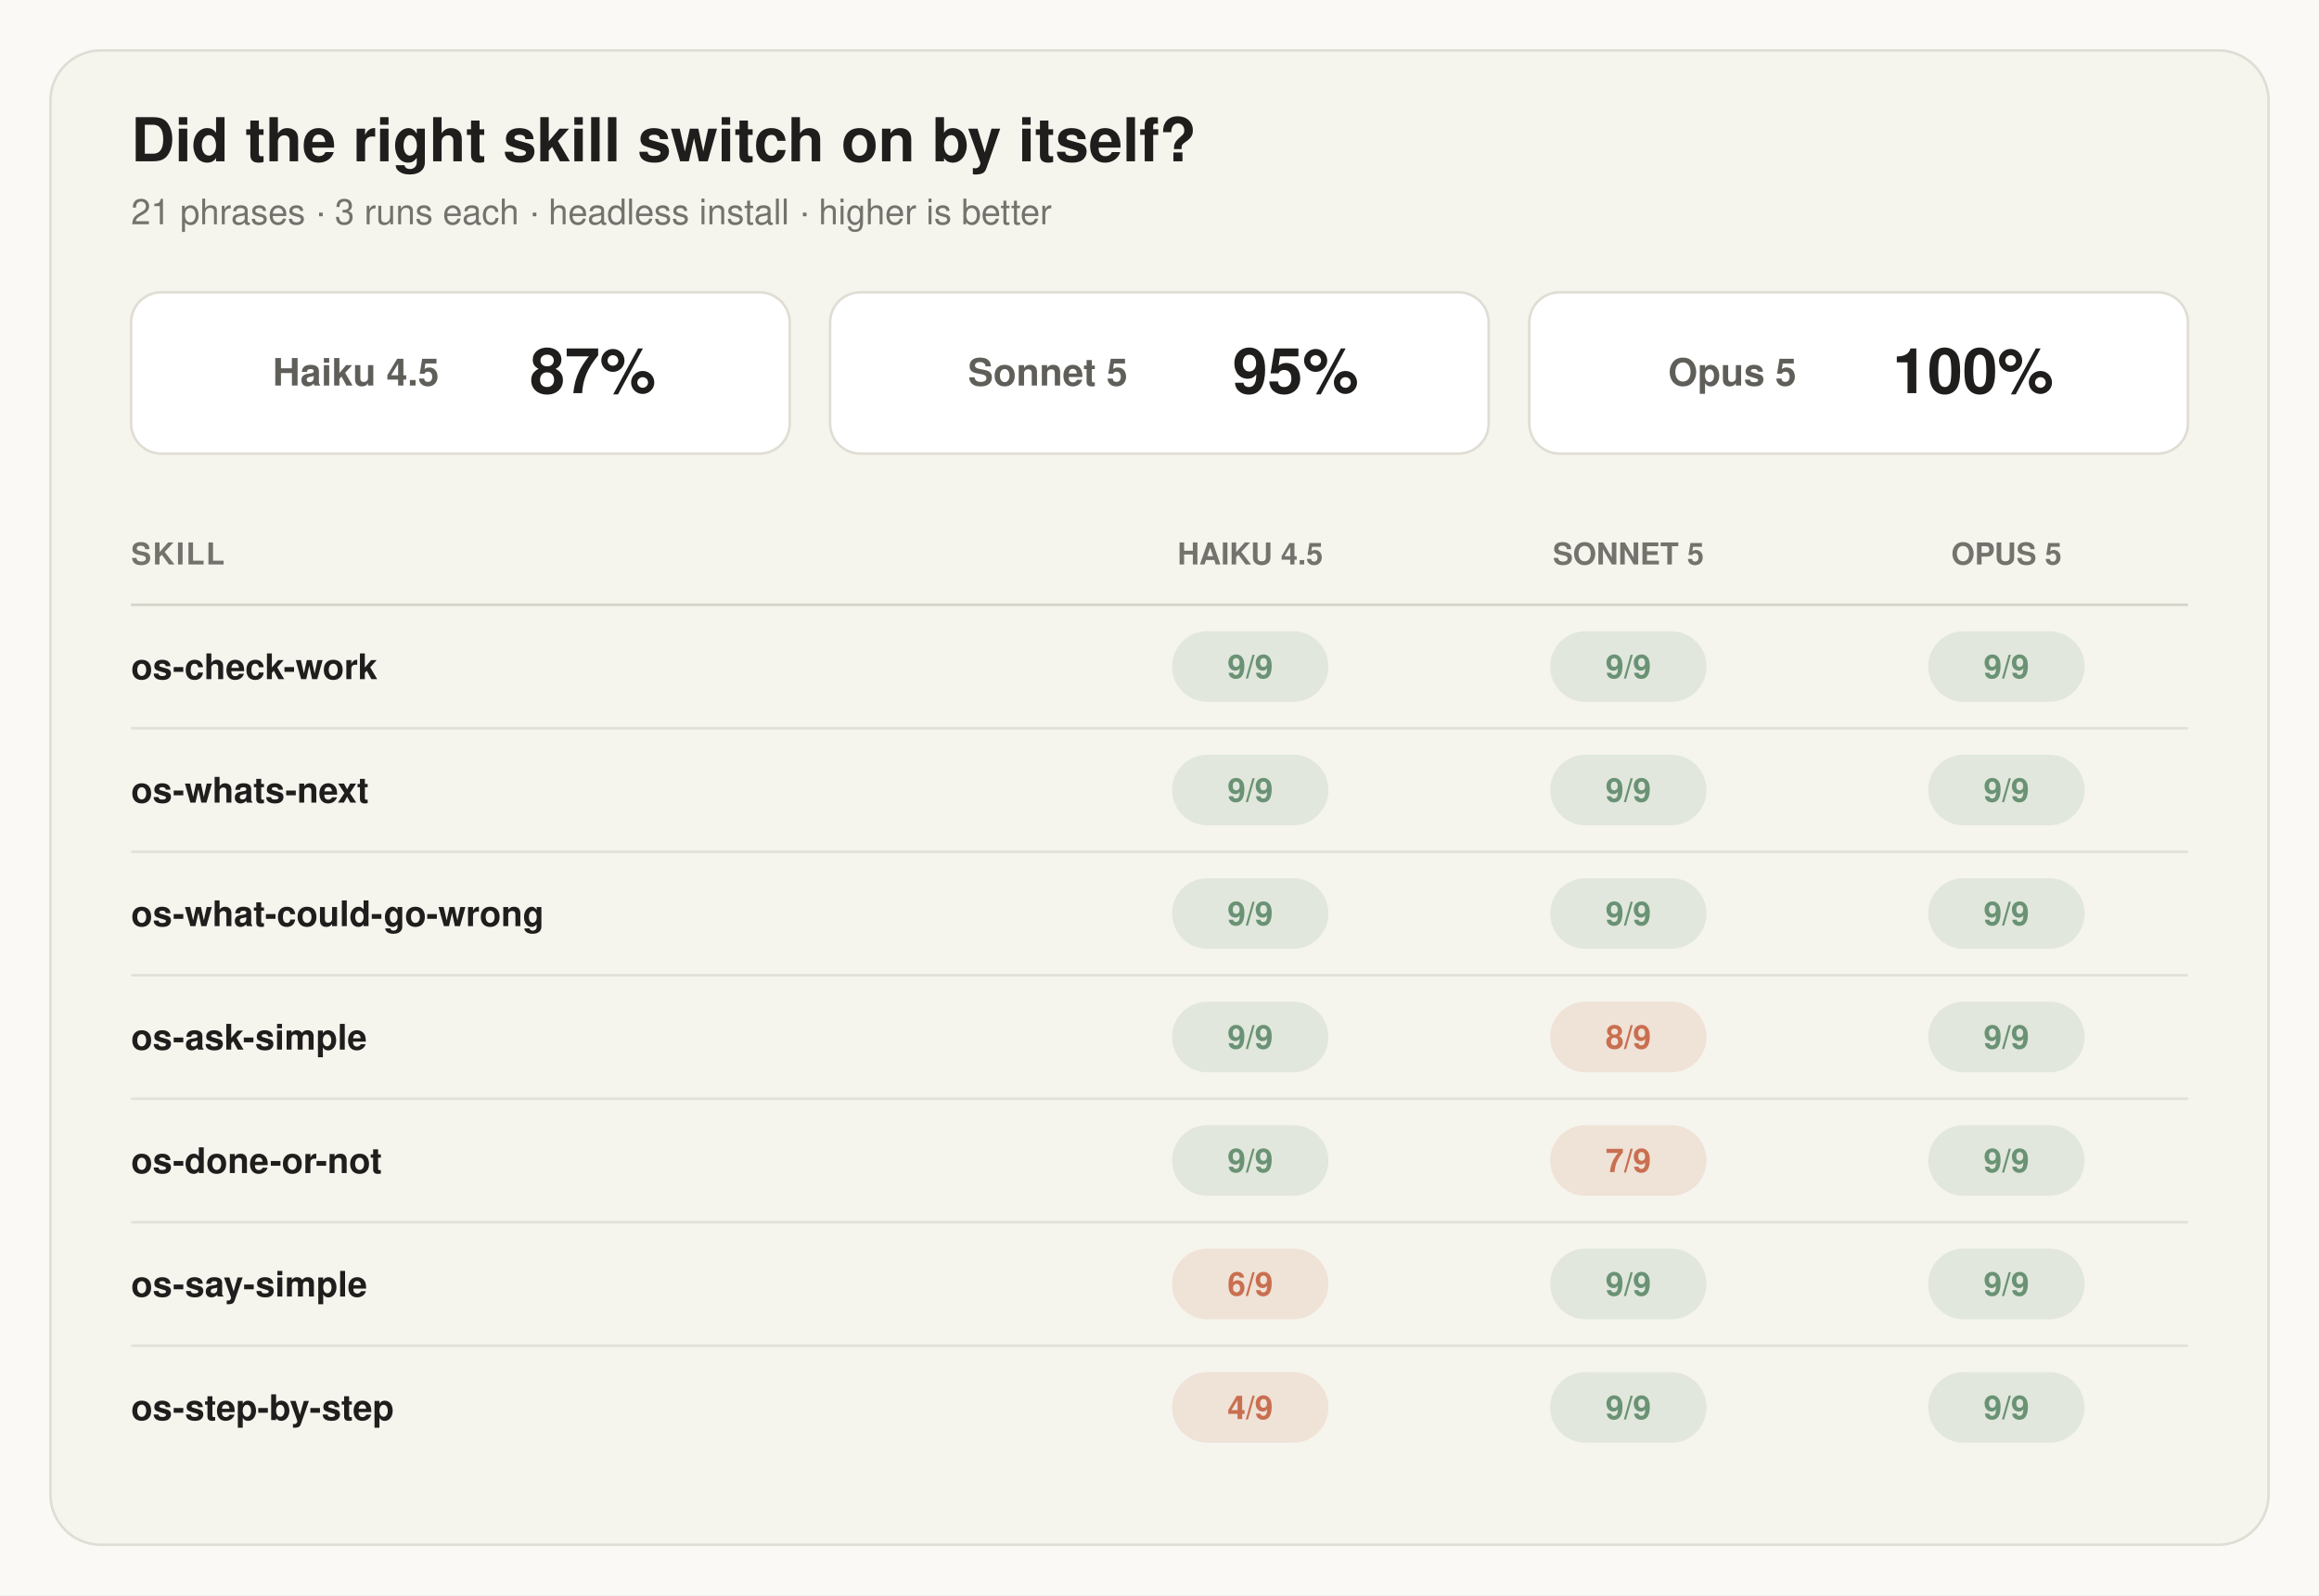
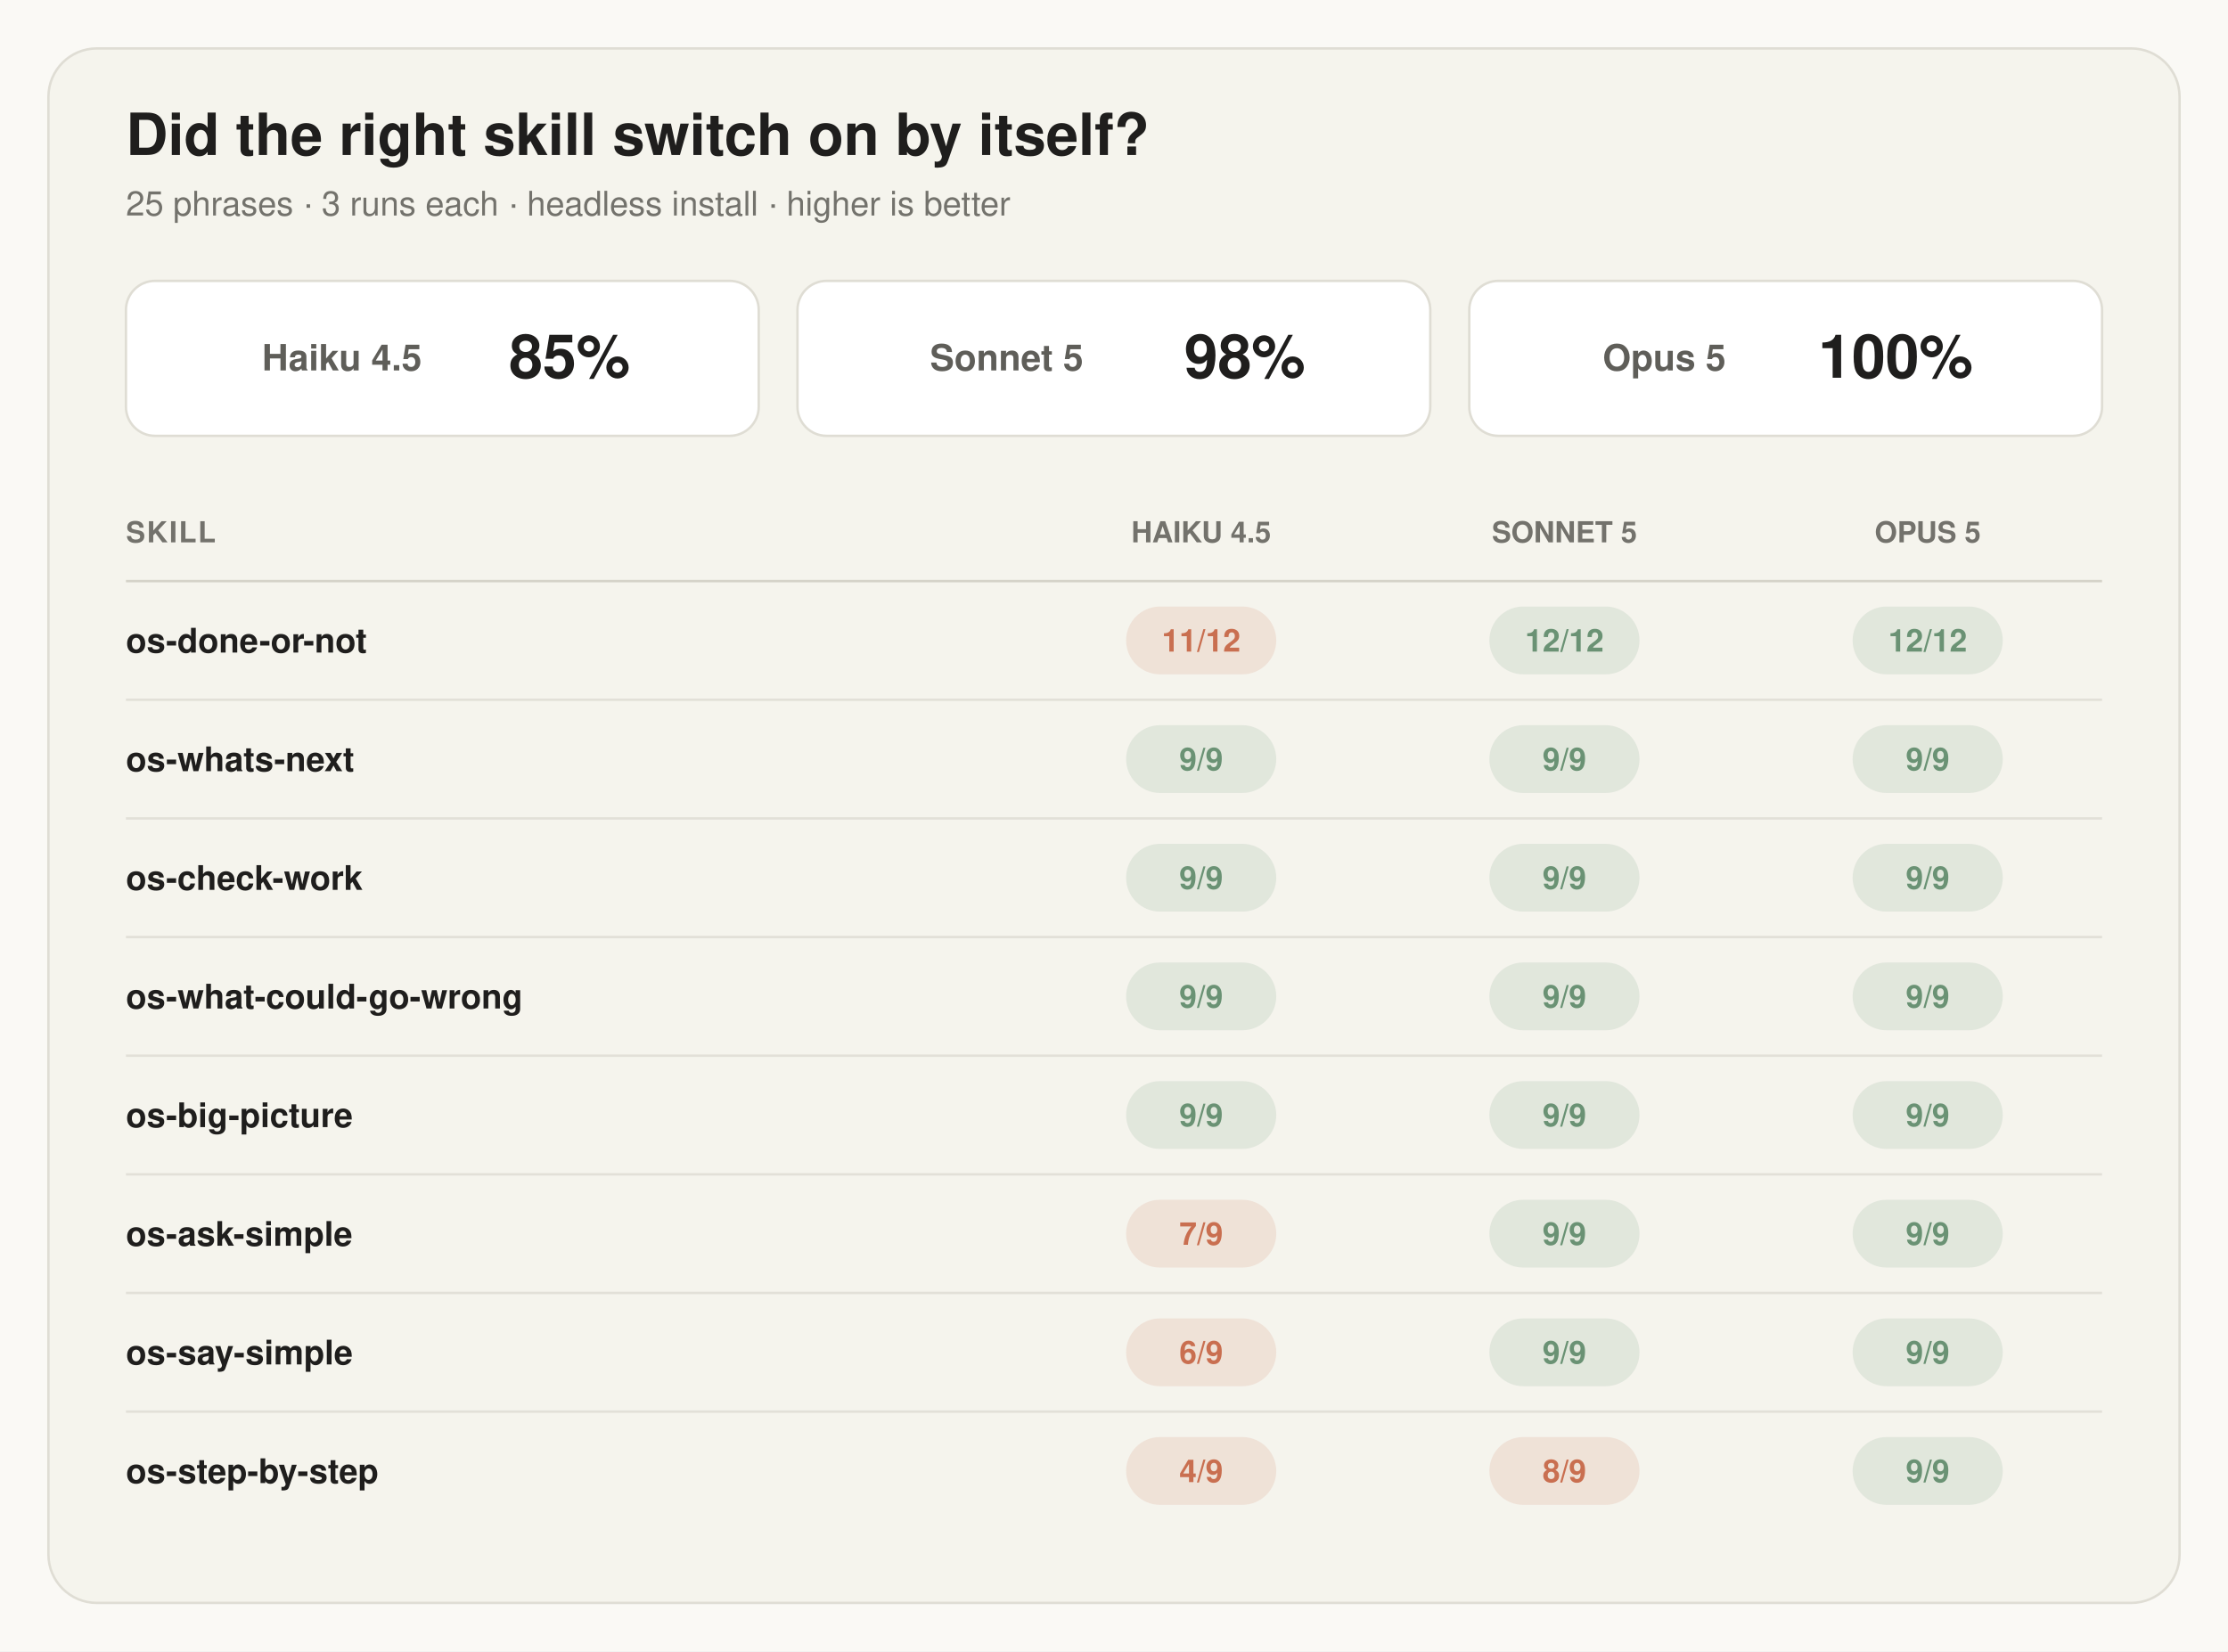
- <svg xmlns="http://www.w3.org/2000/svg" width="920" height="633" viewBox="0 0 920 633" font-family="Helvetica, Arial, sans-serif">
-   <rect width="920" height="633" fill="#FAF9F5" />
-   <rect x="20" y="20" width="880" height="593" rx="20" fill="#F5F4ED" stroke="#DFDDD4" />
+ <svg xmlns="http://www.w3.org/2000/svg" width="920" height="682" viewBox="0 0 920 682" font-family="Helvetica, Arial, sans-serif">
+   <rect width="920" height="682" fill="#FAF9F5" />
+   <rect x="20" y="20" width="880" height="642" rx="20" fill="#F5F4ED" stroke="#DFDDD4" />
  <text x="52" y="64" fill="#1F1E1D" font-size="24" font-weight="700">Did the right skill switch on by itself?</text>
-   <text x="52" y="89" fill="#73726C" font-size="14">21 phrases · 3 runs each · headless install · higher is better</text>
+   <text x="52" y="89" fill="#73726C" font-size="14">25 phrases · 3 runs each · headless install · higher is better</text>
  <rect x="52.0" y="116" width="261.3" height="64" rx="12" fill="#FFFFFF" stroke="#DFDDD4" />
  <text x="108.2" y="153.0" fill="#5F5E59" font-size="15" font-weight="700">Haiku 4.5</text>
-   <text x="210.2" y="156.0" fill="#1F1E1D" font-size="25" font-weight="700">87%</text>
+   <text x="210.2" y="156.0" fill="#1F1E1D" font-size="25" font-weight="700">85%</text>
  <rect x="329.3" y="116" width="261.3" height="64" rx="12" fill="#FFFFFF" stroke="#DFDDD4" />
  <text x="384.0" y="153.0" fill="#5F5E59" font-size="15" font-weight="700">Sonnet 5</text>
-   <text x="489.0" y="156.0" fill="#1F1E1D" font-size="25" font-weight="700">95%</text>
+   <text x="489.0" y="156.0" fill="#1F1E1D" font-size="25" font-weight="700">98%</text>
  <rect x="606.7" y="116" width="261.3" height="64" rx="12" fill="#FFFFFF" stroke="#DFDDD4" />
  <text x="661.8" y="153.0" fill="#5F5E59" font-size="15" font-weight="700">Opus 5</text>
  <text x="750.8" y="156.0" fill="#1F1E1D" font-size="25" font-weight="700">100%</text>
  <text x="52" y="224" fill="#73726C" font-size="12" font-weight="700" letter-spacing="0.6">SKILL</text>
  <text x="496" y="224" fill="#73726C" font-size="12" font-weight="700" text-anchor="middle">HAIKU 4.5</text>
  <text x="646" y="224" fill="#73726C" font-size="12" font-weight="700" text-anchor="middle">SONNET 5</text>
  <text x="796" y="224" fill="#73726C" font-size="12" font-weight="700" text-anchor="middle">OPUS 5</text>
  <line x1="52" y1="240" x2="868" y2="240" stroke="#D5D2C8" />
-   <text x="52" y="269.5" fill="#1F1E1D" font-size="14" font-weight="600">os-check-work</text>
-   <rect x="465" y="250.5" width="62" height="28" rx="14" fill="#6A9274" fill-opacity="0.14" />
-   <text x="496" y="269.1" fill="#6A9274" font-size="13" font-weight="700" text-anchor="middle">9/9</text>
+   <text x="52" y="269.5" fill="#1F1E1D" font-size="14" font-weight="600">os-done-or-not</text>
+   <rect x="465" y="250.5" width="62" height="28" rx="14" fill="#C96F50" fill-opacity="0.14" />
+   <text x="496" y="269.1" fill="#C96F50" font-size="13" font-weight="700" text-anchor="middle">11/12</text>
  <rect x="615" y="250.5" width="62" height="28" rx="14" fill="#6A9274" fill-opacity="0.14" />
-   <text x="646" y="269.1" fill="#6A9274" font-size="13" font-weight="700" text-anchor="middle">9/9</text>
+   <text x="646" y="269.1" fill="#6A9274" font-size="13" font-weight="700" text-anchor="middle">12/12</text>
  <rect x="765" y="250.5" width="62" height="28" rx="14" fill="#6A9274" fill-opacity="0.14" />
-   <text x="796" y="269.1" fill="#6A9274" font-size="13" font-weight="700" text-anchor="middle">9/9</text>
+   <text x="796" y="269.1" fill="#6A9274" font-size="13" font-weight="700" text-anchor="middle">12/12</text>
  <line x1="52" y1="289.0" x2="868" y2="289.0" stroke="#E2E0D8" />
  <text x="52" y="318.5" fill="#1F1E1D" font-size="14" font-weight="600">os-whats-next</text>
  <rect x="465" y="299.5" width="62" height="28" rx="14" fill="#6A9274" fill-opacity="0.14" />
  <text x="496" y="318.1" fill="#6A9274" font-size="13" font-weight="700" text-anchor="middle">9/9</text>
  <rect x="615" y="299.5" width="62" height="28" rx="14" fill="#6A9274" fill-opacity="0.14" />
  <text x="646" y="318.1" fill="#6A9274" font-size="13" font-weight="700" text-anchor="middle">9/9</text>
  <rect x="765" y="299.5" width="62" height="28" rx="14" fill="#6A9274" fill-opacity="0.14" />
  <text x="796" y="318.1" fill="#6A9274" font-size="13" font-weight="700" text-anchor="middle">9/9</text>
  <line x1="52" y1="338.0" x2="868" y2="338.0" stroke="#E2E0D8" />
-   <text x="52" y="367.5" fill="#1F1E1D" font-size="14" font-weight="600">os-what-could-go-wrong</text>
+   <text x="52" y="367.5" fill="#1F1E1D" font-size="14" font-weight="600">os-check-work</text>
  <rect x="465" y="348.5" width="62" height="28" rx="14" fill="#6A9274" fill-opacity="0.14" />
  <text x="496" y="367.1" fill="#6A9274" font-size="13" font-weight="700" text-anchor="middle">9/9</text>
  <rect x="615" y="348.5" width="62" height="28" rx="14" fill="#6A9274" fill-opacity="0.14" />
  <text x="646" y="367.1" fill="#6A9274" font-size="13" font-weight="700" text-anchor="middle">9/9</text>
  <rect x="765" y="348.5" width="62" height="28" rx="14" fill="#6A9274" fill-opacity="0.14" />
  <text x="796" y="367.1" fill="#6A9274" font-size="13" font-weight="700" text-anchor="middle">9/9</text>
  <line x1="52" y1="387.0" x2="868" y2="387.0" stroke="#E2E0D8" />
-   <text x="52" y="416.5" fill="#1F1E1D" font-size="14" font-weight="600">os-ask-simple</text>
+   <text x="52" y="416.5" fill="#1F1E1D" font-size="14" font-weight="600">os-what-could-go-wrong</text>
  <rect x="465" y="397.5" width="62" height="28" rx="14" fill="#6A9274" fill-opacity="0.14" />
  <text x="496" y="416.1" fill="#6A9274" font-size="13" font-weight="700" text-anchor="middle">9/9</text>
-   <rect x="615" y="397.5" width="62" height="28" rx="14" fill="#C96F50" fill-opacity="0.14" />
-   <text x="646" y="416.1" fill="#C96F50" font-size="13" font-weight="700" text-anchor="middle">8/9</text>
+   <rect x="615" y="397.5" width="62" height="28" rx="14" fill="#6A9274" fill-opacity="0.14" />
+   <text x="646" y="416.1" fill="#6A9274" font-size="13" font-weight="700" text-anchor="middle">9/9</text>
  <rect x="765" y="397.5" width="62" height="28" rx="14" fill="#6A9274" fill-opacity="0.14" />
  <text x="796" y="416.1" fill="#6A9274" font-size="13" font-weight="700" text-anchor="middle">9/9</text>
  <line x1="52" y1="436.0" x2="868" y2="436.0" stroke="#E2E0D8" />
-   <text x="52" y="465.5" fill="#1F1E1D" font-size="14" font-weight="600">os-done-or-not</text>
+   <text x="52" y="465.5" fill="#1F1E1D" font-size="14" font-weight="600">os-big-picture</text>
  <rect x="465" y="446.5" width="62" height="28" rx="14" fill="#6A9274" fill-opacity="0.14" />
  <text x="496" y="465.1" fill="#6A9274" font-size="13" font-weight="700" text-anchor="middle">9/9</text>
-   <rect x="615" y="446.5" width="62" height="28" rx="14" fill="#C96F50" fill-opacity="0.14" />
-   <text x="646" y="465.1" fill="#C96F50" font-size="13" font-weight="700" text-anchor="middle">7/9</text>
+   <rect x="615" y="446.5" width="62" height="28" rx="14" fill="#6A9274" fill-opacity="0.14" />
+   <text x="646" y="465.1" fill="#6A9274" font-size="13" font-weight="700" text-anchor="middle">9/9</text>
  <rect x="765" y="446.5" width="62" height="28" rx="14" fill="#6A9274" fill-opacity="0.14" />
  <text x="796" y="465.1" fill="#6A9274" font-size="13" font-weight="700" text-anchor="middle">9/9</text>
  <line x1="52" y1="485.0" x2="868" y2="485.0" stroke="#E2E0D8" />
-   <text x="52" y="514.5" fill="#1F1E1D" font-size="14" font-weight="600">os-say-simple</text>
+   <text x="52" y="514.5" fill="#1F1E1D" font-size="14" font-weight="600">os-ask-simple</text>
  <rect x="465" y="495.5" width="62" height="28" rx="14" fill="#C96F50" fill-opacity="0.14" />
-   <text x="496" y="514.1" fill="#C96F50" font-size="13" font-weight="700" text-anchor="middle">6/9</text>
+   <text x="496" y="514.1" fill="#C96F50" font-size="13" font-weight="700" text-anchor="middle">7/9</text>
  <rect x="615" y="495.5" width="62" height="28" rx="14" fill="#6A9274" fill-opacity="0.14" />
  <text x="646" y="514.1" fill="#6A9274" font-size="13" font-weight="700" text-anchor="middle">9/9</text>
  <rect x="765" y="495.5" width="62" height="28" rx="14" fill="#6A9274" fill-opacity="0.14" />
  <text x="796" y="514.1" fill="#6A9274" font-size="13" font-weight="700" text-anchor="middle">9/9</text>
  <line x1="52" y1="534.0" x2="868" y2="534.0" stroke="#E2E0D8" />
-   <text x="52" y="563.5" fill="#1F1E1D" font-size="14" font-weight="600">os-step-by-step</text>
+   <text x="52" y="563.5" fill="#1F1E1D" font-size="14" font-weight="600">os-say-simple</text>
  <rect x="465" y="544.5" width="62" height="28" rx="14" fill="#C96F50" fill-opacity="0.14" />
-   <text x="496" y="563.1" fill="#C96F50" font-size="13" font-weight="700" text-anchor="middle">4/9</text>
+   <text x="496" y="563.1" fill="#C96F50" font-size="13" font-weight="700" text-anchor="middle">6/9</text>
  <rect x="615" y="544.5" width="62" height="28" rx="14" fill="#6A9274" fill-opacity="0.14" />
  <text x="646" y="563.1" fill="#6A9274" font-size="13" font-weight="700" text-anchor="middle">9/9</text>
  <rect x="765" y="544.5" width="62" height="28" rx="14" fill="#6A9274" fill-opacity="0.14" />
  <text x="796" y="563.1" fill="#6A9274" font-size="13" font-weight="700" text-anchor="middle">9/9</text>
+   <line x1="52" y1="583.0" x2="868" y2="583.0" stroke="#E2E0D8" />
+   <text x="52" y="612.5" fill="#1F1E1D" font-size="14" font-weight="600">os-step-by-step</text>
+   <rect x="465" y="593.5" width="62" height="28" rx="14" fill="#C96F50" fill-opacity="0.14" />
+   <text x="496" y="612.1" fill="#C96F50" font-size="13" font-weight="700" text-anchor="middle">4/9</text>
+   <rect x="615" y="593.5" width="62" height="28" rx="14" fill="#C96F50" fill-opacity="0.14" />
+   <text x="646" y="612.1" fill="#C96F50" font-size="13" font-weight="700" text-anchor="middle">8/9</text>
+   <rect x="765" y="593.5" width="62" height="28" rx="14" fill="#6A9274" fill-opacity="0.14" />
+   <text x="796" y="612.1" fill="#6A9274" font-size="13" font-weight="700" text-anchor="middle">9/9</text>
</svg>
